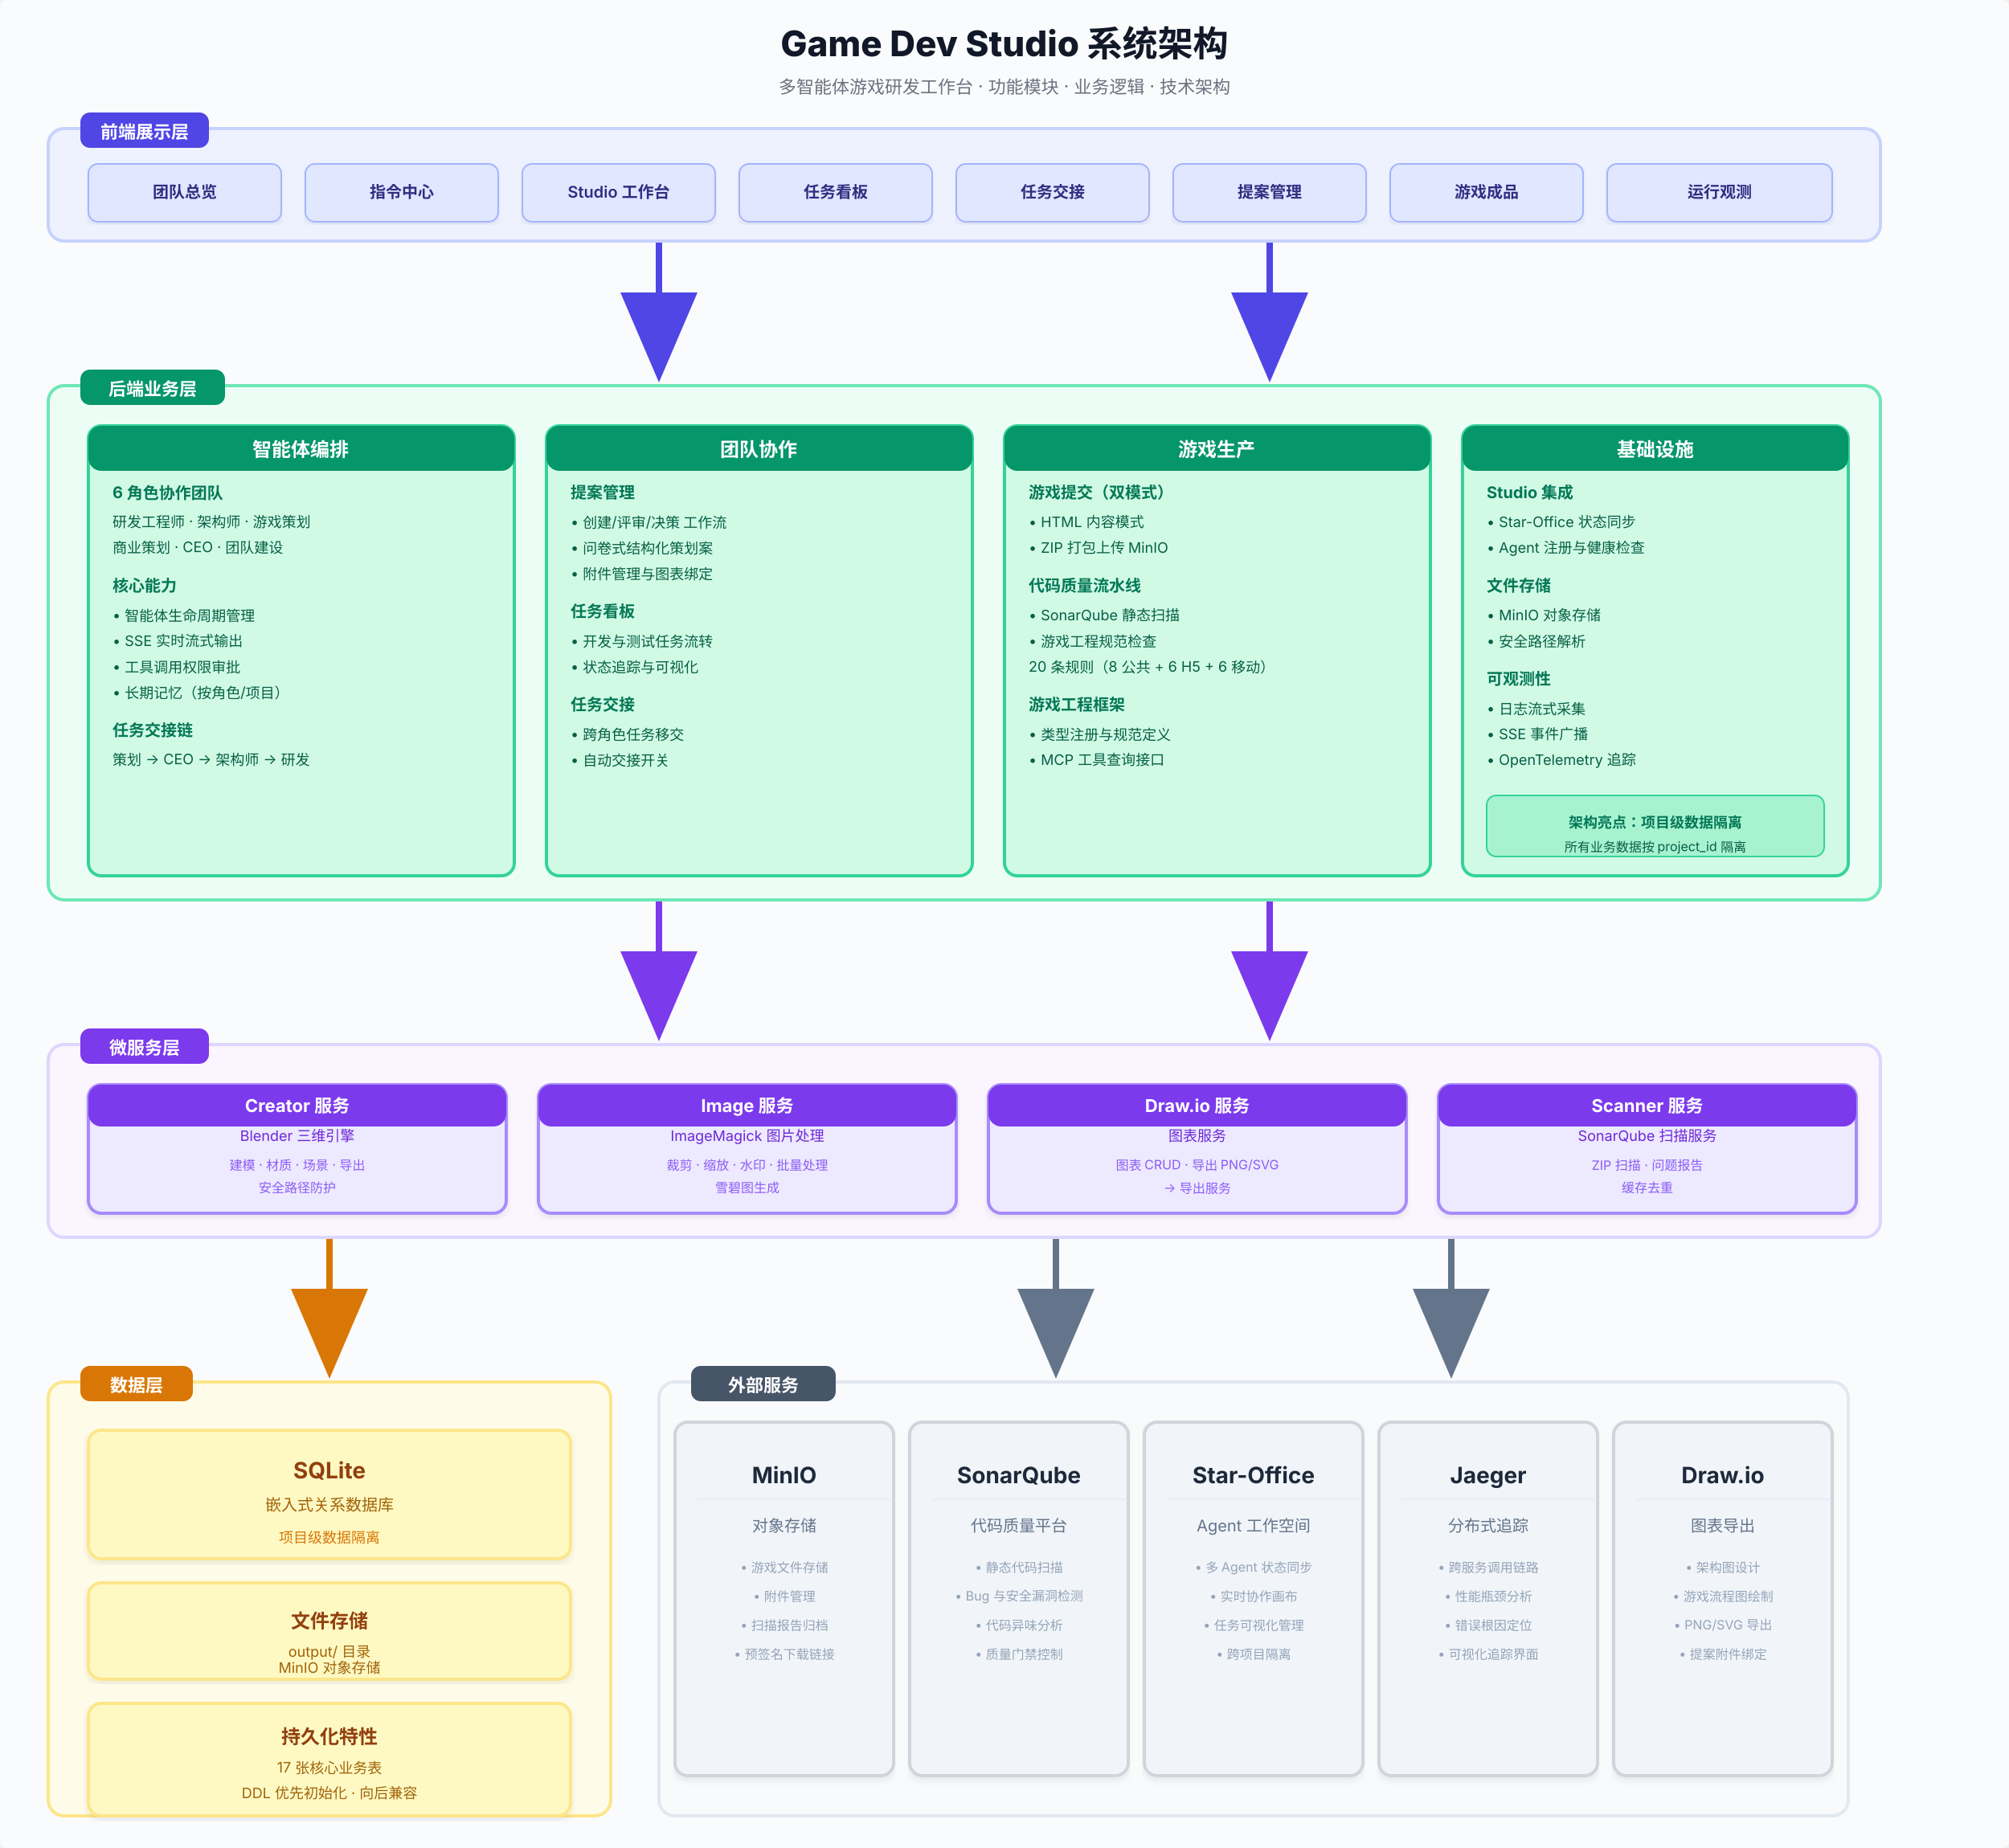
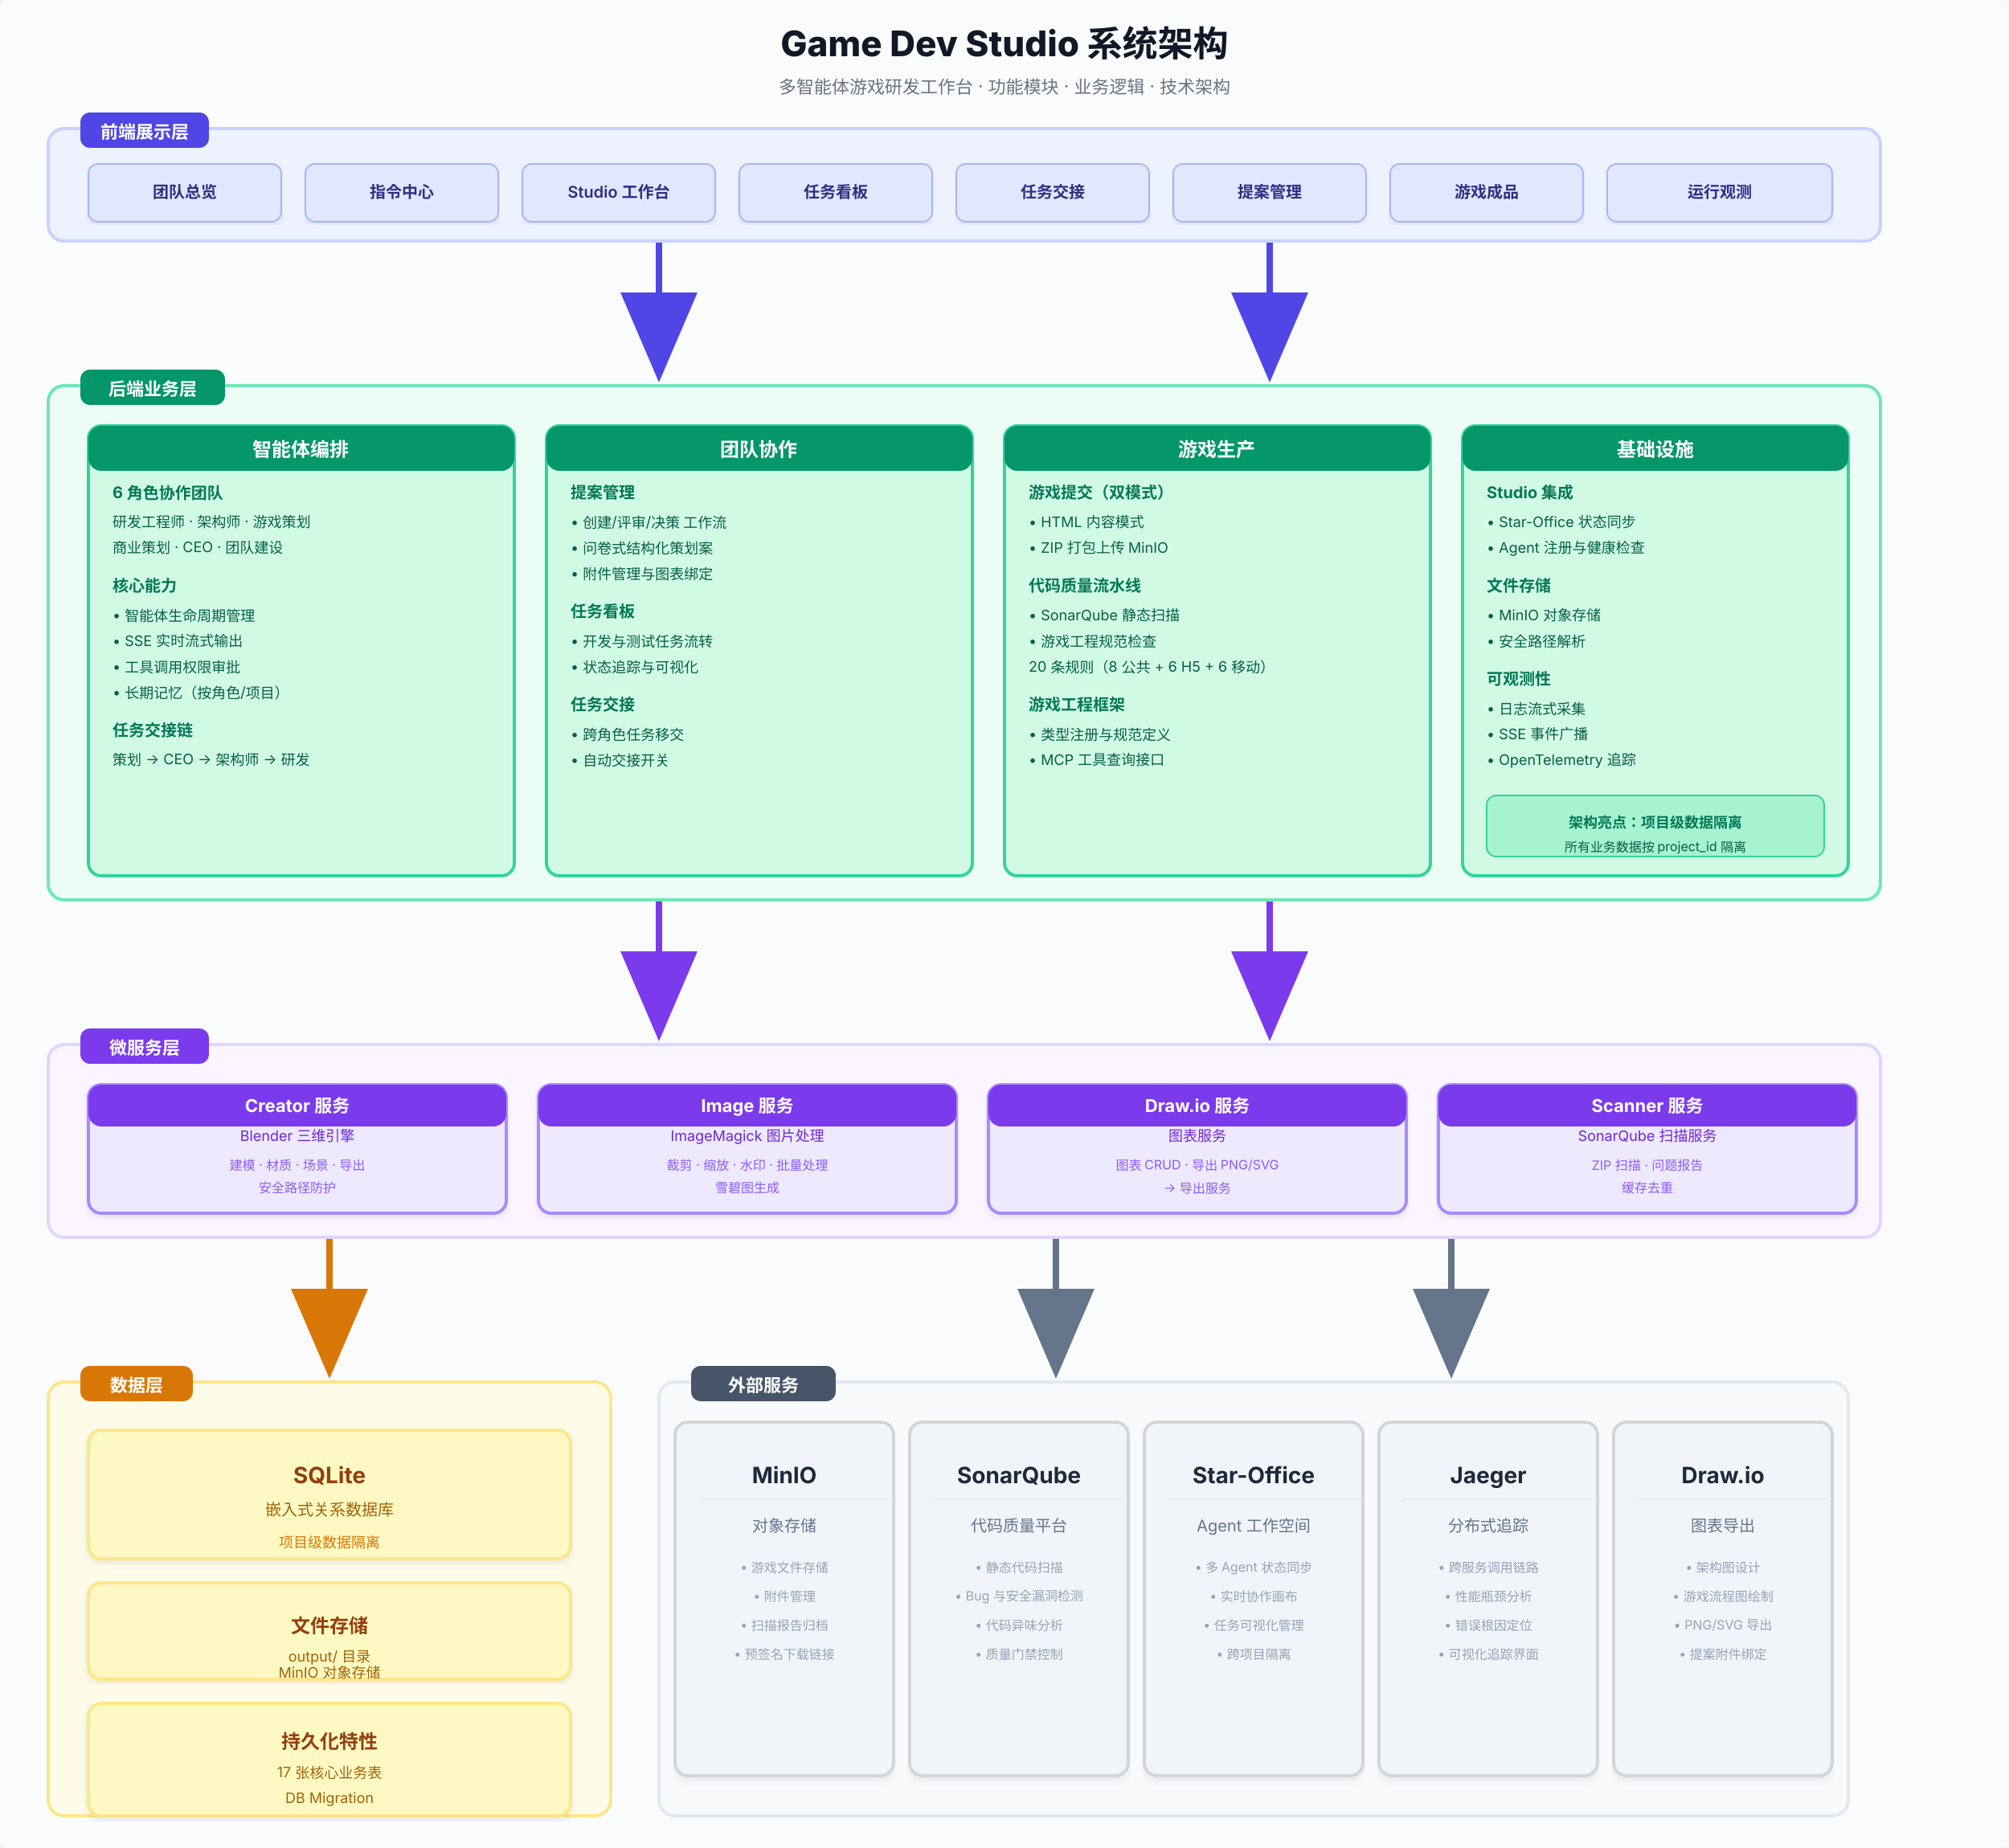
<svg xmlns="http://www.w3.org/2000/svg" viewBox="0 0 1250 1150" font-family="'Inter', 'PingFang SC', 'Microsoft YaHei', Arial, sans-serif">
  <defs>
    <marker id="aB" markerWidth="14" markerHeight="12" refX="12" refY="6" orient="auto">
      <path d="M0,0 L14,6 L0,12 Z" fill="#4F46E5" />
    </marker>
    <marker id="aP" markerWidth="14" markerHeight="12" refX="12" refY="6" orient="auto">
      <path d="M0,0 L14,6 L0,12 Z" fill="#7C3AED" />
    </marker>
    <marker id="aO" markerWidth="14" markerHeight="12" refX="12" refY="6" orient="auto">
      <path d="M0,0 L14,6 L0,12 Z" fill="#D97706" />
    </marker>
    <marker id="aG" markerWidth="14" markerHeight="12" refX="12" refY="6" orient="auto">
      <path d="M0,0 L14,6 L0,12 Z" fill="#64748B" />
    </marker>
    <filter id="sh" x="-1%" y="-1%" width="102%" height="106%">
      <feDropShadow dx="0" dy="2" stdDeviation="2" flood-opacity="0.08" />
    </filter>
  </defs>
  <rect width="1250" height="1150" fill="#FAFBFC" rx="4" />
  <text x="625" y="35" text-anchor="middle" font-size="22" font-weight="800" fill="#111827">Game Dev Studio 系统架构</text>
  <text x="625" y="58" text-anchor="middle" font-size="11" fill="#6B7280">多智能体游戏研发工作台 · 功能模块 · 业务逻辑 · 技术架构</text>
  <line x1="410" y1="150" x2="410" y2="230" stroke="#4F46E5" stroke-width="4" marker-end="url(#aB)" />
  <line x1="790" y1="150" x2="790" y2="230" stroke="#4F46E5" stroke-width="4" marker-end="url(#aB)" />
  <g transform="translate(30, 80)">
    <rect x="0" y="0" width="1140" height="70" rx="10" fill="#EEF2FF" stroke="#C7D2FE" stroke-width="2" />
    <rect x="20" y="-10" width="80" height="22" rx="6" fill="#4F46E5" />
    <text x="60" y="6" text-anchor="middle" font-size="11" font-weight="700" fill="#FFF">前端展示层</text>
    <rect x="25" y="22" width="120" height="36" rx="6" fill="#E0E7FF" stroke="#A5B4FC" stroke-width="1" filter="url(#sh)" />
    <text x="85" y="43" text-anchor="middle" font-size="10" font-weight="600" fill="#312E81">团队总览</text>
    <rect x="160" y="22" width="120" height="36" rx="6" fill="#E0E7FF" stroke="#A5B4FC" stroke-width="1" filter="url(#sh)" />
    <text x="220" y="43" text-anchor="middle" font-size="10" font-weight="600" fill="#312E81">指令中心</text>
    <rect x="295" y="22" width="120" height="36" rx="6" fill="#E0E7FF" stroke="#A5B4FC" stroke-width="1" filter="url(#sh)" />
    <text x="355" y="43" text-anchor="middle" font-size="10" font-weight="600" fill="#312E81">Studio 工作台</text>
    <rect x="430" y="22" width="120" height="36" rx="6" fill="#E0E7FF" stroke="#A5B4FC" stroke-width="1" filter="url(#sh)" />
    <text x="490" y="43" text-anchor="middle" font-size="10" font-weight="600" fill="#312E81">任务看板</text>
    <rect x="565" y="22" width="120" height="36" rx="6" fill="#E0E7FF" stroke="#A5B4FC" stroke-width="1" filter="url(#sh)" />
    <text x="625" y="43" text-anchor="middle" font-size="10" font-weight="600" fill="#312E81">任务交接</text>
    <rect x="700" y="22" width="120" height="36" rx="6" fill="#E0E7FF" stroke="#A5B4FC" stroke-width="1" filter="url(#sh)" />
    <text x="760" y="43" text-anchor="middle" font-size="10" font-weight="600" fill="#312E81">提案管理</text>
    <rect x="835" y="22" width="120" height="36" rx="6" fill="#E0E7FF" stroke="#A5B4FC" stroke-width="1" filter="url(#sh)" />
    <text x="895" y="43" text-anchor="middle" font-size="10" font-weight="600" fill="#312E81">游戏成品</text>
    <rect x="970" y="22" width="140" height="36" rx="6" fill="#E0E7FF" stroke="#A5B4FC" stroke-width="1" filter="url(#sh)" />
    <text x="1040" y="43" text-anchor="middle" font-size="10" font-weight="600" fill="#312E81">运行观测</text>
  </g>
  <line x1="410" y1="560" x2="410" y2="640" stroke="#7C3AED" stroke-width="4" marker-end="url(#aP)" />
  <line x1="790" y1="560" x2="790" y2="640" stroke="#7C3AED" stroke-width="4" marker-end="url(#aP)" />
  <g transform="translate(30, 240)">
    <rect x="0" y="0" width="1140" height="320" rx="10" fill="#ECFDF5" stroke="#6EE7B7" stroke-width="2" />
    <rect x="20" y="-10" width="90" height="22" rx="6" fill="#059669" />
    <text x="65" y="6" text-anchor="middle" font-size="11" font-weight="700" fill="#FFF">后端业务层</text>
    <rect x="25" y="25" width="265" height="280" rx="8" fill="#D1FAE5" stroke="#34D399" stroke-width="2" />
    <rect x="25" y="25" width="265" height="28" rx="8" fill="#059669" />
    <text x="157" y="44" text-anchor="middle" font-size="12" font-weight="700" fill="#FFF">智能体编排</text>
    <text x="40" y="70" font-size="10" font-weight="700" fill="#047857">6 角色协作团队</text>
    <text x="40" y="88" font-size="9" fill="#065F46">研发工程师 · 架构师 · 游戏策划</text>
    <text x="40" y="104" font-size="9" fill="#065F46">商业策划 · CEO · 团队建设</text>
    <text x="40" y="128" font-size="10" font-weight="700" fill="#047857">核心能力</text>
    <text x="40" y="146" font-size="9" fill="#065F46">• 智能体生命周期管理</text>
    <text x="40" y="162" font-size="9" fill="#065F46">• SSE 实时流式输出</text>
    <text x="40" y="178" font-size="9" fill="#065F46">• 工具调用权限审批</text>
    <text x="40" y="194" font-size="9" fill="#065F46">• 长期记忆（按角色/项目）</text>
    <text x="40" y="218" font-size="10" font-weight="700" fill="#047857">任务交接链</text>
    <text x="40" y="236" font-size="9" fill="#065F46">策划 → CEO → 架构师 → 研发</text>
    <rect x="310" y="25" width="265" height="280" rx="8" fill="#D1FAE5" stroke="#34D399" stroke-width="2" />
    <rect x="310" y="25" width="265" height="28" rx="8" fill="#059669" />
    <text x="442" y="44" text-anchor="middle" font-size="12" font-weight="700" fill="#FFF">团队协作</text>
    <text x="325" y="70" font-size="10" font-weight="700" fill="#047857">提案管理</text>
    <text x="325" y="88" font-size="9" fill="#065F46">• 创建/评审/决策 工作流</text>
    <text x="325" y="104" font-size="9" fill="#065F46">• 问卷式结构化策划案</text>
    <text x="325" y="120" font-size="9" fill="#065F46">• 附件管理与图表绑定</text>
    <text x="325" y="144" font-size="10" font-weight="700" fill="#047857">任务看板</text>
    <text x="325" y="162" font-size="9" fill="#065F46">• 开发与测试任务流转</text>
    <text x="325" y="178" font-size="9" fill="#065F46">• 状态追踪与可视化</text>
    <text x="325" y="202" font-size="10" font-weight="700" fill="#047857">任务交接</text>
    <text x="325" y="220" font-size="9" fill="#065F46">• 跨角色任务移交</text>
    <text x="325" y="236" font-size="9" fill="#065F46">• 自动交接开关</text>
    <rect x="595" y="25" width="265" height="280" rx="8" fill="#D1FAE5" stroke="#34D399" stroke-width="2" />
    <rect x="595" y="25" width="265" height="28" rx="8" fill="#059669" />
    <text x="727" y="44" text-anchor="middle" font-size="12" font-weight="700" fill="#FFF">游戏生产</text>
    <text x="610" y="70" font-size="10" font-weight="700" fill="#047857">游戏提交（双模式）</text>
    <text x="610" y="88" font-size="9" fill="#065F46">• HTML 内容模式</text>
    <text x="610" y="104" font-size="9" fill="#065F46">• ZIP 打包上传 MinIO</text>
    <text x="610" y="128" font-size="10" font-weight="700" fill="#047857">代码质量流水线</text>
    <text x="610" y="146" font-size="9" fill="#065F46">• SonarQube 静态扫描</text>
    <text x="610" y="162" font-size="9" fill="#065F46">• 游戏工程规范检查</text>
    <text x="610" y="178" font-size="9" fill="#065F46">  20 条规则（8 公共 + 6 H5 + 6 移动）</text>
    <text x="610" y="202" font-size="10" font-weight="700" fill="#047857">游戏工程框架</text>
    <text x="610" y="220" font-size="9" fill="#065F46">• 类型注册与规范定义</text>
    <text x="610" y="236" font-size="9" fill="#065F46">• MCP 工具查询接口</text>
    <rect x="880" y="25" width="240" height="280" rx="8" fill="#D1FAE5" stroke="#34D399" stroke-width="2" />
    <rect x="880" y="25" width="240" height="28" rx="8" fill="#059669" />
    <text x="1000" y="44" text-anchor="middle" font-size="12" font-weight="700" fill="#FFF">基础设施</text>
    <text x="895" y="70" font-size="10" font-weight="700" fill="#047857">Studio 集成</text>
    <text x="895" y="88" font-size="9" fill="#065F46">• Star-Office 状态同步</text>
    <text x="895" y="104" font-size="9" fill="#065F46">• Agent 注册与健康检查</text>
    <text x="895" y="128" font-size="10" font-weight="700" fill="#047857">文件存储</text>
    <text x="895" y="146" font-size="9" fill="#065F46">• MinIO 对象存储</text>
    <text x="895" y="162" font-size="9" fill="#065F46">• 安全路径解析</text>
    <text x="895" y="186" font-size="10" font-weight="700" fill="#047857">可观测性</text>
    <text x="895" y="204" font-size="9" fill="#065F46">• 日志流式采集</text>
    <text x="895" y="220" font-size="9" fill="#065F46">• SSE 事件广播</text>
    <text x="895" y="236" font-size="9" fill="#065F46">• OpenTelemetry 追踪</text>
    <rect x="895" y="255" width="210" height="38" rx="6" fill="#A7F3D0" stroke="#34D399" stroke-width="1" />
    <text x="1000" y="275" text-anchor="middle" font-size="9" font-weight="700" fill="#047857">架构亮点：项目级数据隔离</text>
    <text x="1000" y="290" text-anchor="middle" font-size="8" fill="#065F46">所有业务数据按 project_id 隔离</text>
  </g>
  <line x1="205" y1="770" x2="205" y2="850" stroke="#D97706" stroke-width="4" marker-end="url(#aO)" />
  <line x1="657" y1="770" x2="657" y2="850" stroke="#64748B" stroke-width="4" marker-end="url(#aG)" />
  <line x1="903" y1="770" x2="903" y2="850" stroke="#64748B" stroke-width="4" marker-end="url(#aG)" />
  <g transform="translate(30, 650)">
    <rect x="0" y="0" width="1140" height="120" rx="10" fill="#FAF5FF" stroke="#DDD6FE" stroke-width="2" />
    <rect x="20" y="-10" width="80" height="22" rx="6" fill="#7C3AED" />
    <text x="60" y="6" text-anchor="middle" font-size="11" font-weight="700" fill="#FFF">微服务层</text>
    <rect x="25" y="25" width="260" height="80" rx="8" fill="#EDE9FE" stroke="#A78BFA" stroke-width="2" filter="url(#sh)" />
    <rect x="25" y="25" width="260" height="26" rx="8" fill="#7C3AED" />
    <text x="155" y="42" text-anchor="middle" font-size="11" font-weight="700" fill="#FFF">Creator 服务</text>
    <text x="155" y="60" text-anchor="middle" font-size="9" fill="#6D28D9">Blender 三维引擎</text>
    <text x="155" y="78" text-anchor="middle" font-size="8" fill="#8B5CF6">建模 · 材质 · 场景 · 导出</text>
    <text x="155" y="92" text-anchor="middle" font-size="8" fill="#8B5CF6">安全路径防护</text>
    <rect x="305" y="25" width="260" height="80" rx="8" fill="#EDE9FE" stroke="#A78BFA" stroke-width="2" filter="url(#sh)" />
    <rect x="305" y="25" width="260" height="26" rx="8" fill="#7C3AED" />
    <text x="435" y="42" text-anchor="middle" font-size="11" font-weight="700" fill="#FFF">Image 服务</text>
    <text x="435" y="60" text-anchor="middle" font-size="9" fill="#6D28D9">ImageMagick 图片处理</text>
    <text x="435" y="78" text-anchor="middle" font-size="8" fill="#8B5CF6">裁剪 · 缩放 · 水印 · 批量处理</text>
    <text x="435" y="92" text-anchor="middle" font-size="8" fill="#8B5CF6">雪碧图生成</text>
    <rect x="585" y="25" width="260" height="80" rx="8" fill="#EDE9FE" stroke="#A78BFA" stroke-width="2" filter="url(#sh)" />
    <rect x="585" y="25" width="260" height="26" rx="8" fill="#7C3AED" />
    <text x="715" y="42" text-anchor="middle" font-size="11" font-weight="700" fill="#FFF">Draw.io 服务</text>
    <text x="715" y="60" text-anchor="middle" font-size="9" fill="#6D28D9">图表服务</text>
    <text x="715" y="78" text-anchor="middle" font-size="8" fill="#8B5CF6">图表 CRUD · 导出 PNG/SVG</text>
    <text x="715" y="92" text-anchor="middle" font-size="8" fill="#8B5CF6">→ 导出服务</text>
    <rect x="865" y="25" width="260" height="80" rx="8" fill="#EDE9FE" stroke="#A78BFA" stroke-width="2" filter="url(#sh)" />
    <rect x="865" y="25" width="260" height="26" rx="8" fill="#7C3AED" />
    <text x="995" y="42" text-anchor="middle" font-size="11" font-weight="700" fill="#FFF">Scanner 服务</text>
    <text x="995" y="60" text-anchor="middle" font-size="9" fill="#6D28D9">SonarQube 扫描服务</text>
    <text x="995" y="78" text-anchor="middle" font-size="8" fill="#8B5CF6">ZIP 扫描 · 问题报告</text>
    <text x="995" y="92" text-anchor="middle" font-size="8" fill="#8B5CF6">缓存去重</text>
  </g>
  <g transform="translate(30, 860)">
    <rect x="0" y="0" width="350" height="270" rx="10" fill="#FEFCE8" stroke="#FDE68A" stroke-width="2" />
    <rect x="20" y="-10" width="70" height="22" rx="6" fill="#D97706" />
    <text x="55" y="6" text-anchor="middle" font-size="11" font-weight="700" fill="#FFF">数据层</text>
    <rect x="25" y="30" width="300" height="80" rx="8" fill="#FEF9C3" stroke="#FDE68A" stroke-width="2" filter="url(#sh)" />
-     <text x="175" y="60" text-anchor="middle" font-size="14" font-weight="700" fill="#92400E">SQLite</text>
-     <text x="175" y="80" text-anchor="middle" font-size="10" fill="#A16207">嵌入式关系数据库</text>
-     <text x="175" y="100" text-anchor="middle" font-size="9" fill="#D97706">项目级数据隔离</text>
+     <text x="175" y="63" text-anchor="middle" font-size="14" font-weight="700" fill="#92400E">SQLite</text>
+     <text x="175" y="83" text-anchor="middle" font-size="10" fill="#A16207">嵌入式关系数据库</text>
+     <text x="175" y="103" text-anchor="middle" font-size="9" fill="#D97706">项目级数据隔离</text>
    <rect x="25" y="125" width="300" height="60" rx="8" fill="#FEF9C3" stroke="#FDE68A" stroke-width="2" filter="url(#sh)" />
-     <text x="175" y="153" text-anchor="middle" font-size="12" font-weight="700" fill="#92400E">文件存储</text>
-     <text x="175" y="171" text-anchor="middle" font-size="9" fill="#A16207">output/ 目录</text>
-     <text x="175" y="181" text-anchor="middle" font-size="9" fill="#A16207">MinIO 对象存储</text>
+     <text x="175" y="156" text-anchor="middle" font-size="12" font-weight="700" fill="#92400E">文件存储</text>
+     <text x="175" y="174" text-anchor="middle" font-size="9" fill="#A16207">output/ 目录</text>
+     <text x="175" y="184" text-anchor="middle" font-size="9" fill="#A16207">MinIO 对象存储</text>
    <rect x="25" y="200" width="300" height="70" rx="8" fill="#FEF9C3" stroke="#FDE68A" stroke-width="2" filter="url(#sh)" />
-     <text x="175" y="225" text-anchor="middle" font-size="12" font-weight="700" fill="#92400E">持久化特性</text>
-     <text x="175" y="243" text-anchor="middle" font-size="9" fill="#A16207">17 张核心业务表</text>
-     <text x="175" y="259" text-anchor="middle" font-size="9" fill="#A16207">DDL 优先初始化 · 向后兼容</text>
+     <text x="175" y="228" text-anchor="middle" font-size="12" font-weight="700" fill="#92400E">持久化特性</text>
+     <text x="175" y="246" text-anchor="middle" font-size="9" fill="#A16207">17 张核心业务表</text>
+     <text x="175" y="262" text-anchor="middle" font-size="9" fill="#A16207">DB Migration</text>
    <rect x="380" y="0" width="740" height="270" rx="10" fill="#F8FAFC" stroke="#E2E8F0" stroke-width="2" />
    <rect x="400" y="-10" width="90" height="22" rx="6" fill="#475569" />
    <text x="445" y="6" text-anchor="middle" font-size="11" font-weight="700" fill="#FFF">外部服务</text>
    <rect x="390" y="25" width="136" height="220" rx="8" fill="#F1F5F9" stroke="#D1D5DB" stroke-width="2" filter="url(#sh)" />
    <text x="458" y="63" text-anchor="middle" font-size="14" font-weight="700" fill="#1E293B">MinIO</text>
    <line x1="404" y1="73" x2="526" y2="73" stroke="#E2E8F0" stroke-width="0.5" />
    <text x="458" y="93" text-anchor="middle" font-size="10" fill="#64748B">对象存储</text>
    <text x="458" y="118" text-anchor="middle" font-size="8" fill="#94A3B8">• 游戏文件存储</text>
    <text x="458" y="136" text-anchor="middle" font-size="8" fill="#94A3B8">• 附件管理</text>
    <text x="458" y="154" text-anchor="middle" font-size="8" fill="#94A3B8">• 扫描报告归档</text>
    <text x="458" y="172" text-anchor="middle" font-size="8" fill="#94A3B8">• 预签名下载链接</text>
    <rect x="536" y="25" width="136" height="220" rx="8" fill="#F1F5F9" stroke="#D1D5DB" stroke-width="2" filter="url(#sh)" />
    <text x="604" y="63" text-anchor="middle" font-size="14" font-weight="700" fill="#1E293B">SonarQube</text>
    <line x1="550" y1="73" x2="672" y2="73" stroke="#E2E8F0" stroke-width="0.5" />
    <text x="604" y="93" text-anchor="middle" font-size="10" fill="#64748B">代码质量平台</text>
    <text x="604" y="118" text-anchor="middle" font-size="8" fill="#94A3B8">• 静态代码扫描</text>
    <text x="604" y="136" text-anchor="middle" font-size="8" fill="#94A3B8">• Bug 与安全漏洞检测</text>
    <text x="604" y="154" text-anchor="middle" font-size="8" fill="#94A3B8">• 代码异味分析</text>
    <text x="604" y="172" text-anchor="middle" font-size="8" fill="#94A3B8">• 质量门禁控制</text>
    <rect x="682" y="25" width="136" height="220" rx="8" fill="#F1F5F9" stroke="#D1D5DB" stroke-width="2" filter="url(#sh)" />
    <text x="750" y="63" text-anchor="middle" font-size="14" font-weight="700" fill="#1E293B">Star-Office</text>
    <line x1="696" y1="73" x2="818" y2="73" stroke="#E2E8F0" stroke-width="0.5" />
    <text x="750" y="93" text-anchor="middle" font-size="10" fill="#64748B">Agent 工作空间</text>
    <text x="750" y="118" text-anchor="middle" font-size="8" fill="#94A3B8">• 多 Agent 状态同步</text>
    <text x="750" y="136" text-anchor="middle" font-size="8" fill="#94A3B8">• 实时协作画布</text>
    <text x="750" y="154" text-anchor="middle" font-size="8" fill="#94A3B8">• 任务可视化管理</text>
    <text x="750" y="172" text-anchor="middle" font-size="8" fill="#94A3B8">• 跨项目隔离</text>
    <rect x="828" y="25" width="136" height="220" rx="8" fill="#F1F5F9" stroke="#D1D5DB" stroke-width="2" filter="url(#sh)" />
    <text x="896" y="63" text-anchor="middle" font-size="14" font-weight="700" fill="#1E293B">Jaeger</text>
    <line x1="842" y1="73" x2="964" y2="73" stroke="#E2E8F0" stroke-width="0.5" />
    <text x="896" y="93" text-anchor="middle" font-size="10" fill="#64748B">分布式追踪</text>
    <text x="896" y="118" text-anchor="middle" font-size="8" fill="#94A3B8">• 跨服务调用链路</text>
    <text x="896" y="136" text-anchor="middle" font-size="8" fill="#94A3B8">• 性能瓶颈分析</text>
    <text x="896" y="154" text-anchor="middle" font-size="8" fill="#94A3B8">• 错误根因定位</text>
    <text x="896" y="172" text-anchor="middle" font-size="8" fill="#94A3B8">• 可视化追踪界面</text>
    <rect x="974" y="25" width="136" height="220" rx="8" fill="#F1F5F9" stroke="#D1D5DB" stroke-width="2" filter="url(#sh)" />
    <text x="1042" y="63" text-anchor="middle" font-size="14" font-weight="700" fill="#1E293B">Draw.io</text>
    <line x1="988" y1="73" x2="1110" y2="73" stroke="#E2E8F0" stroke-width="0.5" />
    <text x="1042" y="93" text-anchor="middle" font-size="10" fill="#64748B">图表导出</text>
    <text x="1042" y="118" text-anchor="middle" font-size="8" fill="#94A3B8">• 架构图设计</text>
    <text x="1042" y="136" text-anchor="middle" font-size="8" fill="#94A3B8">• 游戏流程图绘制</text>
    <text x="1042" y="154" text-anchor="middle" font-size="8" fill="#94A3B8">• PNG/SVG 导出</text>
    <text x="1042" y="172" text-anchor="middle" font-size="8" fill="#94A3B8">• 提案附件绑定</text>
  </g>
</svg>
